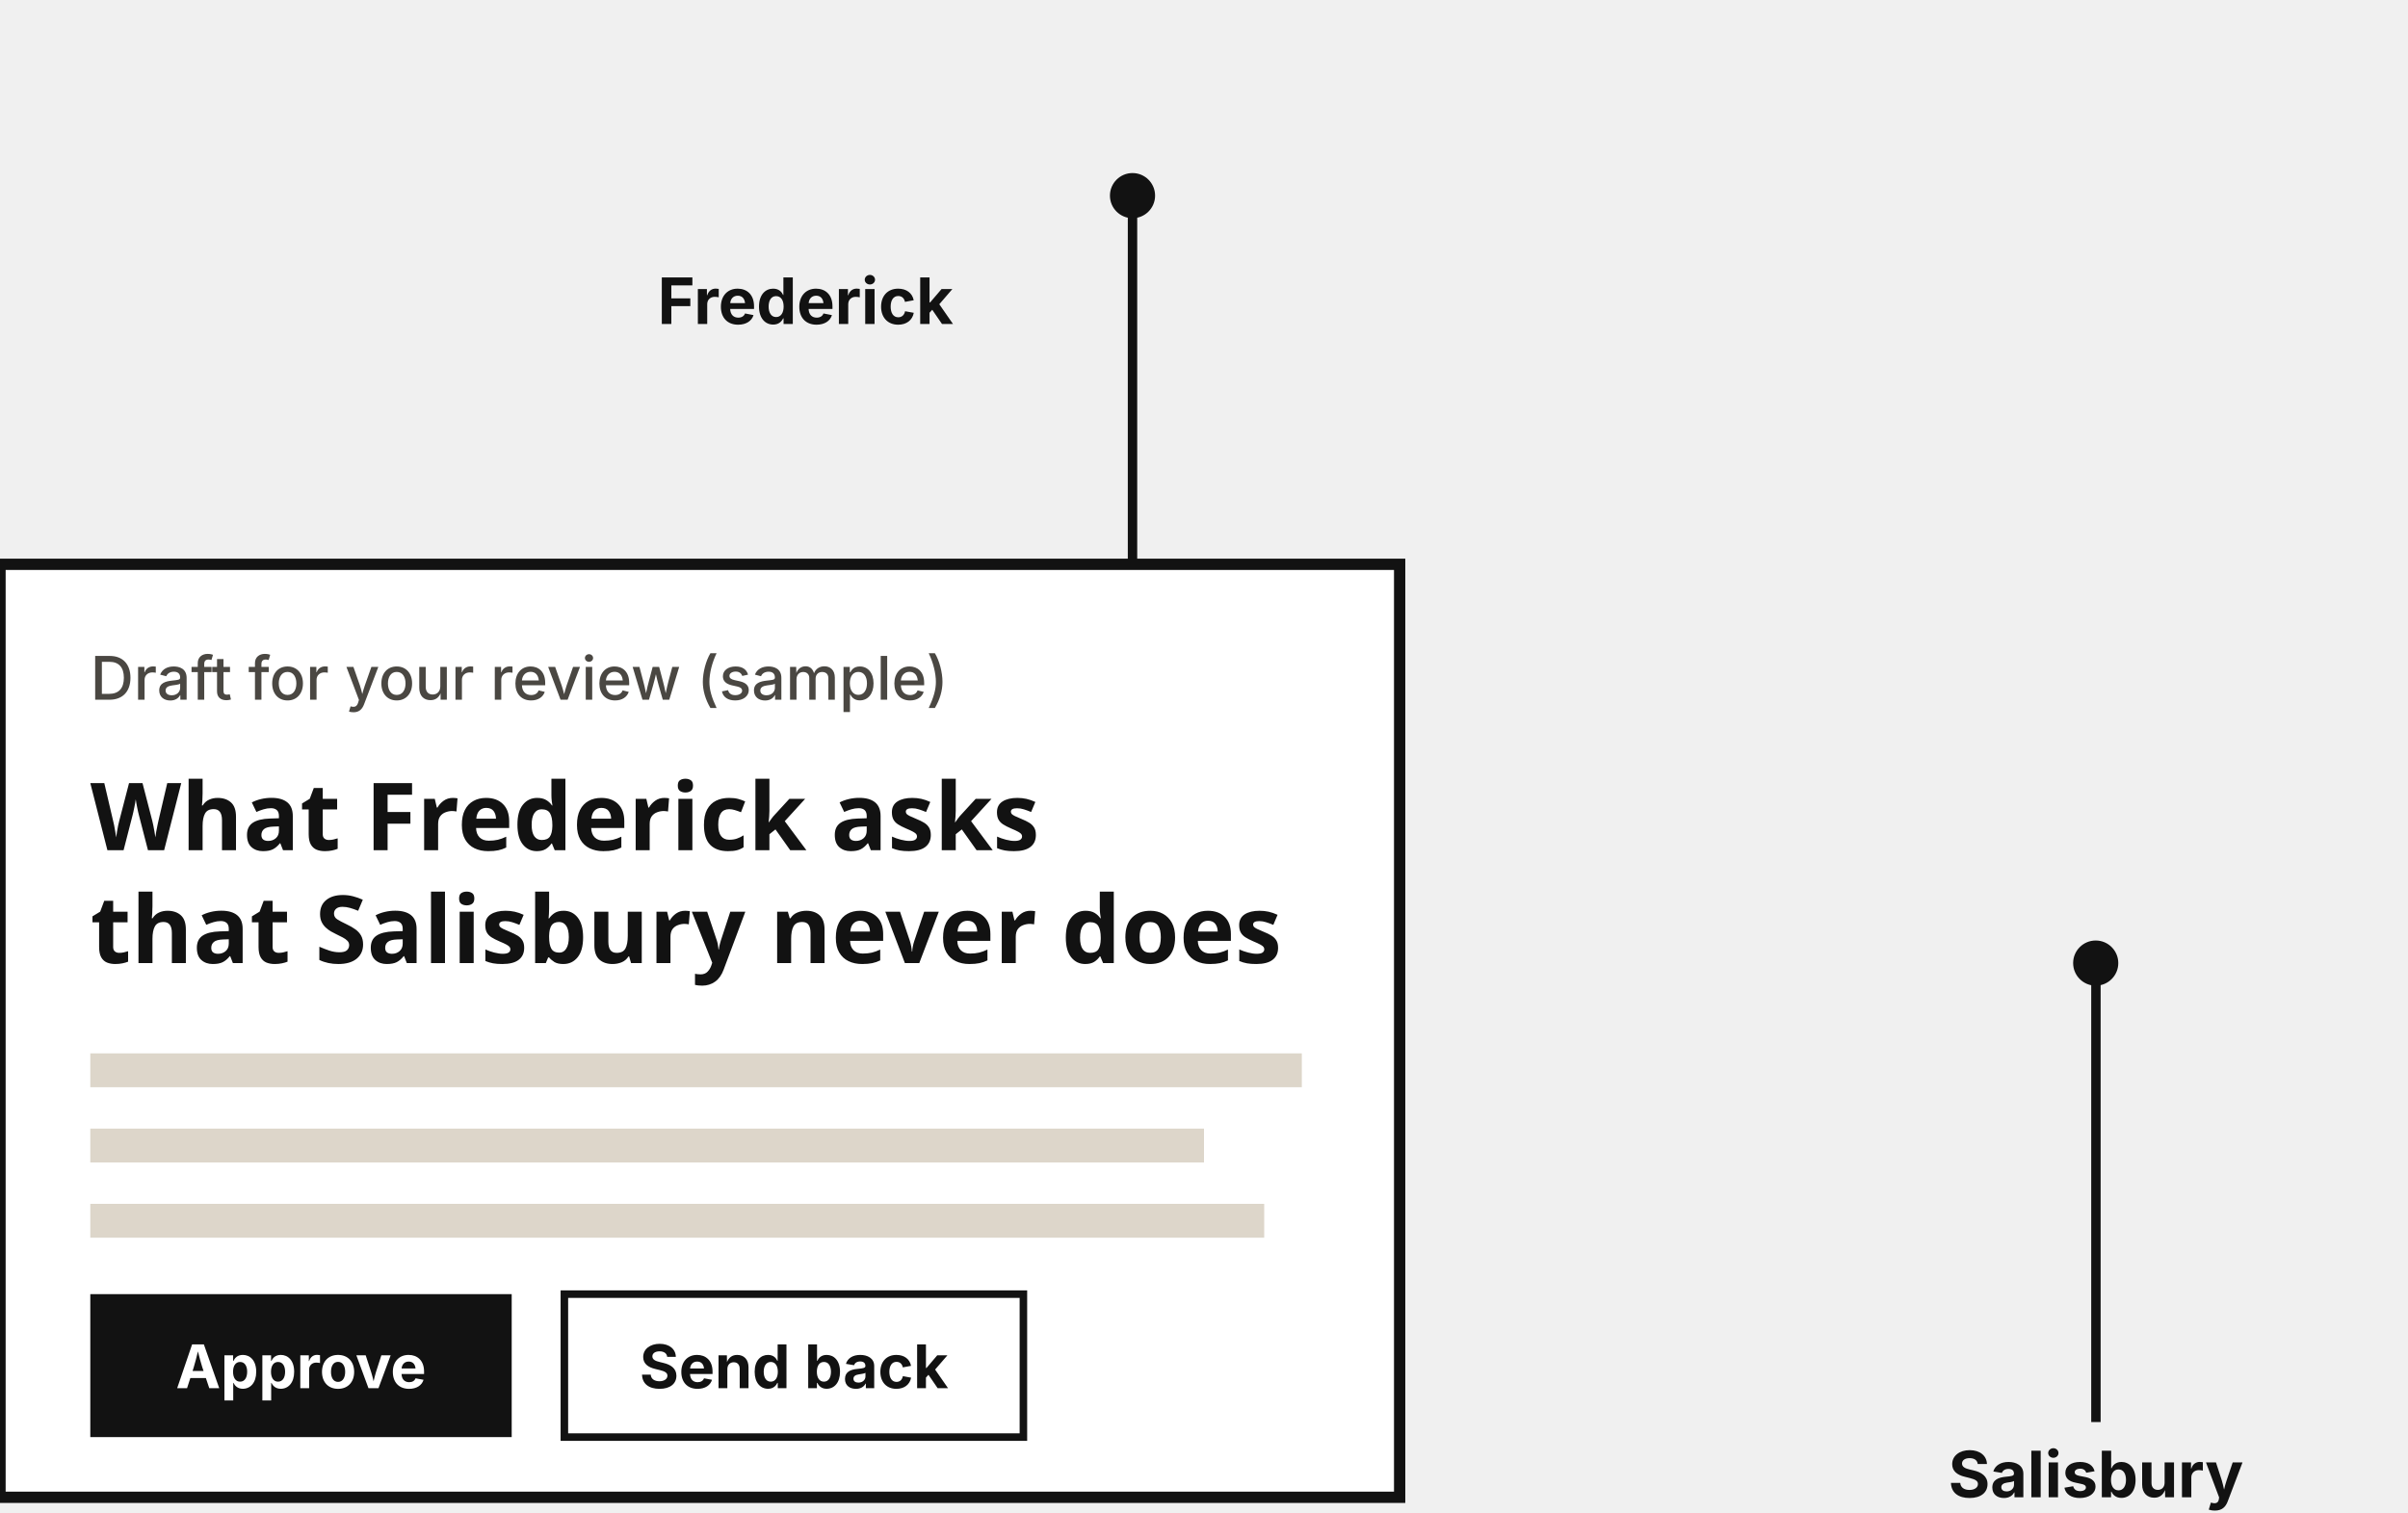
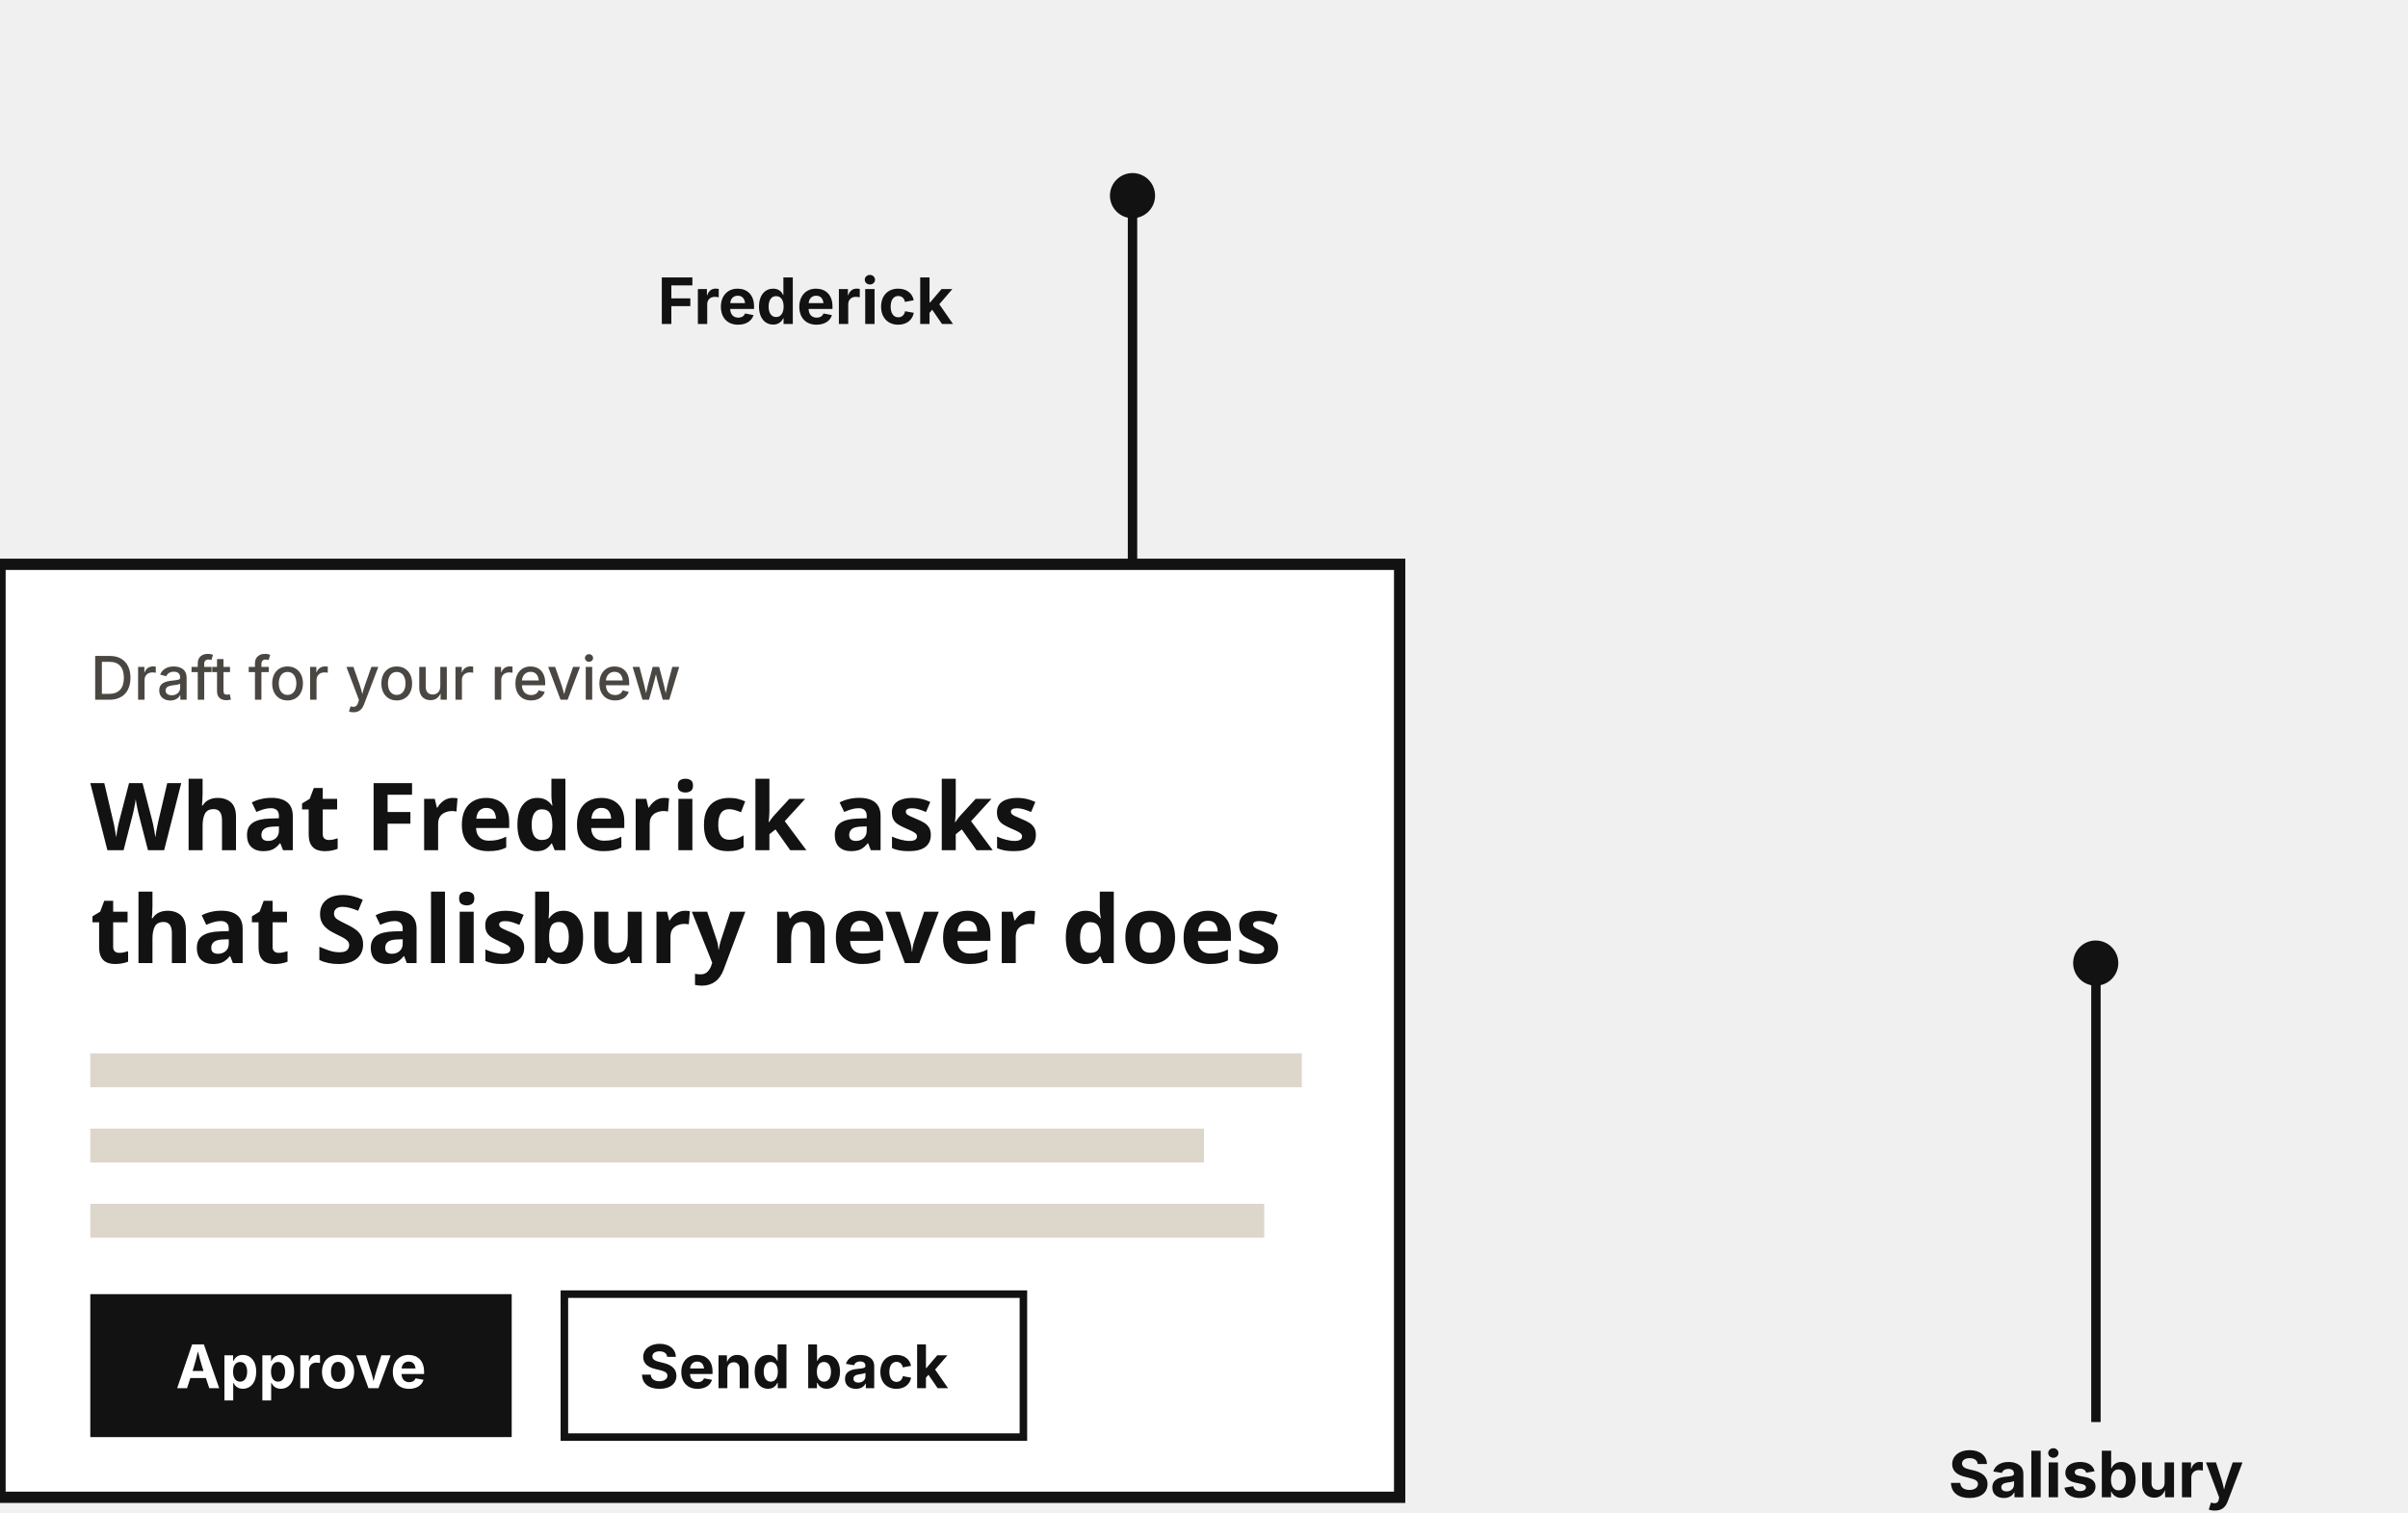
<svg viewBox="0 0 640 402" role="img" aria-label="A draft page built from Frederick search demand, waiting for approval">
  <g transform="translate(0 6) scale(0.64)" fill="#E9E1D2" stroke="#fff" stroke-width="2.4" stroke-linejoin="round">
    <use href="#md-land" />
    <use href="#md-frederick" fill="#FFC20E" />
    <use href="#md-wicomico" fill="#B8112B" />
  </g>
  <path d="M301 52 V150" stroke="#121212" stroke-width="2.5" fill="none" />
  <circle cx="301" cy="52" r="6" fill="#121212" />
  <circle cx="557" cy="256" r="6" fill="#121212" />
  <text x="253.368" y="86.122" font-family="Inter, sans-serif" font-size="17" font-weight="700" fill="#121212" text-anchor="end">Frederick</text>
  <line x1="557.056" y1="256.264" x2="557.056" y2="378" stroke="#121212" stroke-width="2.5" />
  <text x="557.056" y="398" font-family="Inter, sans-serif" font-size="17" font-weight="700" fill="#121212" text-anchor="middle">Salisbury</text>
  <rect x="0" y="150" width="372" height="248" fill="#fff" stroke="#121212" stroke-width="3" />
-   <text x="24" y="186" font-family="Inter, sans-serif" font-size="16" font-weight="500" fill="#4A4742" text-anchor="start">Draft for your review (sample)</text>
+   <text x="24" y="186" font-family="Inter, sans-serif" font-size="16" font-weight="500" fill="#4A4742" text-anchor="start">Draft for your review</text>
  <text x="24" y="226" font-family="'Bricolage Grotesque', sans-serif" font-size="25" font-weight="800" fill="#121212" text-anchor="start">What Frederick asks</text>
  <text x="24" y="256" font-family="'Bricolage Grotesque', sans-serif" font-size="25" font-weight="800" fill="#121212" text-anchor="start">that Salisbury never does</text>
  <rect x="24" y="280" width="322" height="9" fill="#DDD6CA" stroke="none" stroke-width="0" />
  <rect x="24" y="300" width="296" height="9" fill="#DDD6CA" stroke="none" stroke-width="0" />
  <rect x="24" y="320" width="312" height="9" fill="#DDD6CA" stroke="none" stroke-width="0" />
  <rect x="24" y="344" width="112" height="38" fill="#121212" stroke="none" stroke-width="0" />
  <text x="80" y="369" font-family="Inter, sans-serif" font-size="16" font-weight="700" fill="#fff" text-anchor="middle">Approve</text>
  <rect x="150" y="344" width="122" height="38" fill="#fff" stroke="#121212" stroke-width="2" />
  <text x="211" y="369" font-family="Inter, sans-serif" font-size="16" font-weight="700" fill="#121212" text-anchor="middle">Send back</text>
</svg>
